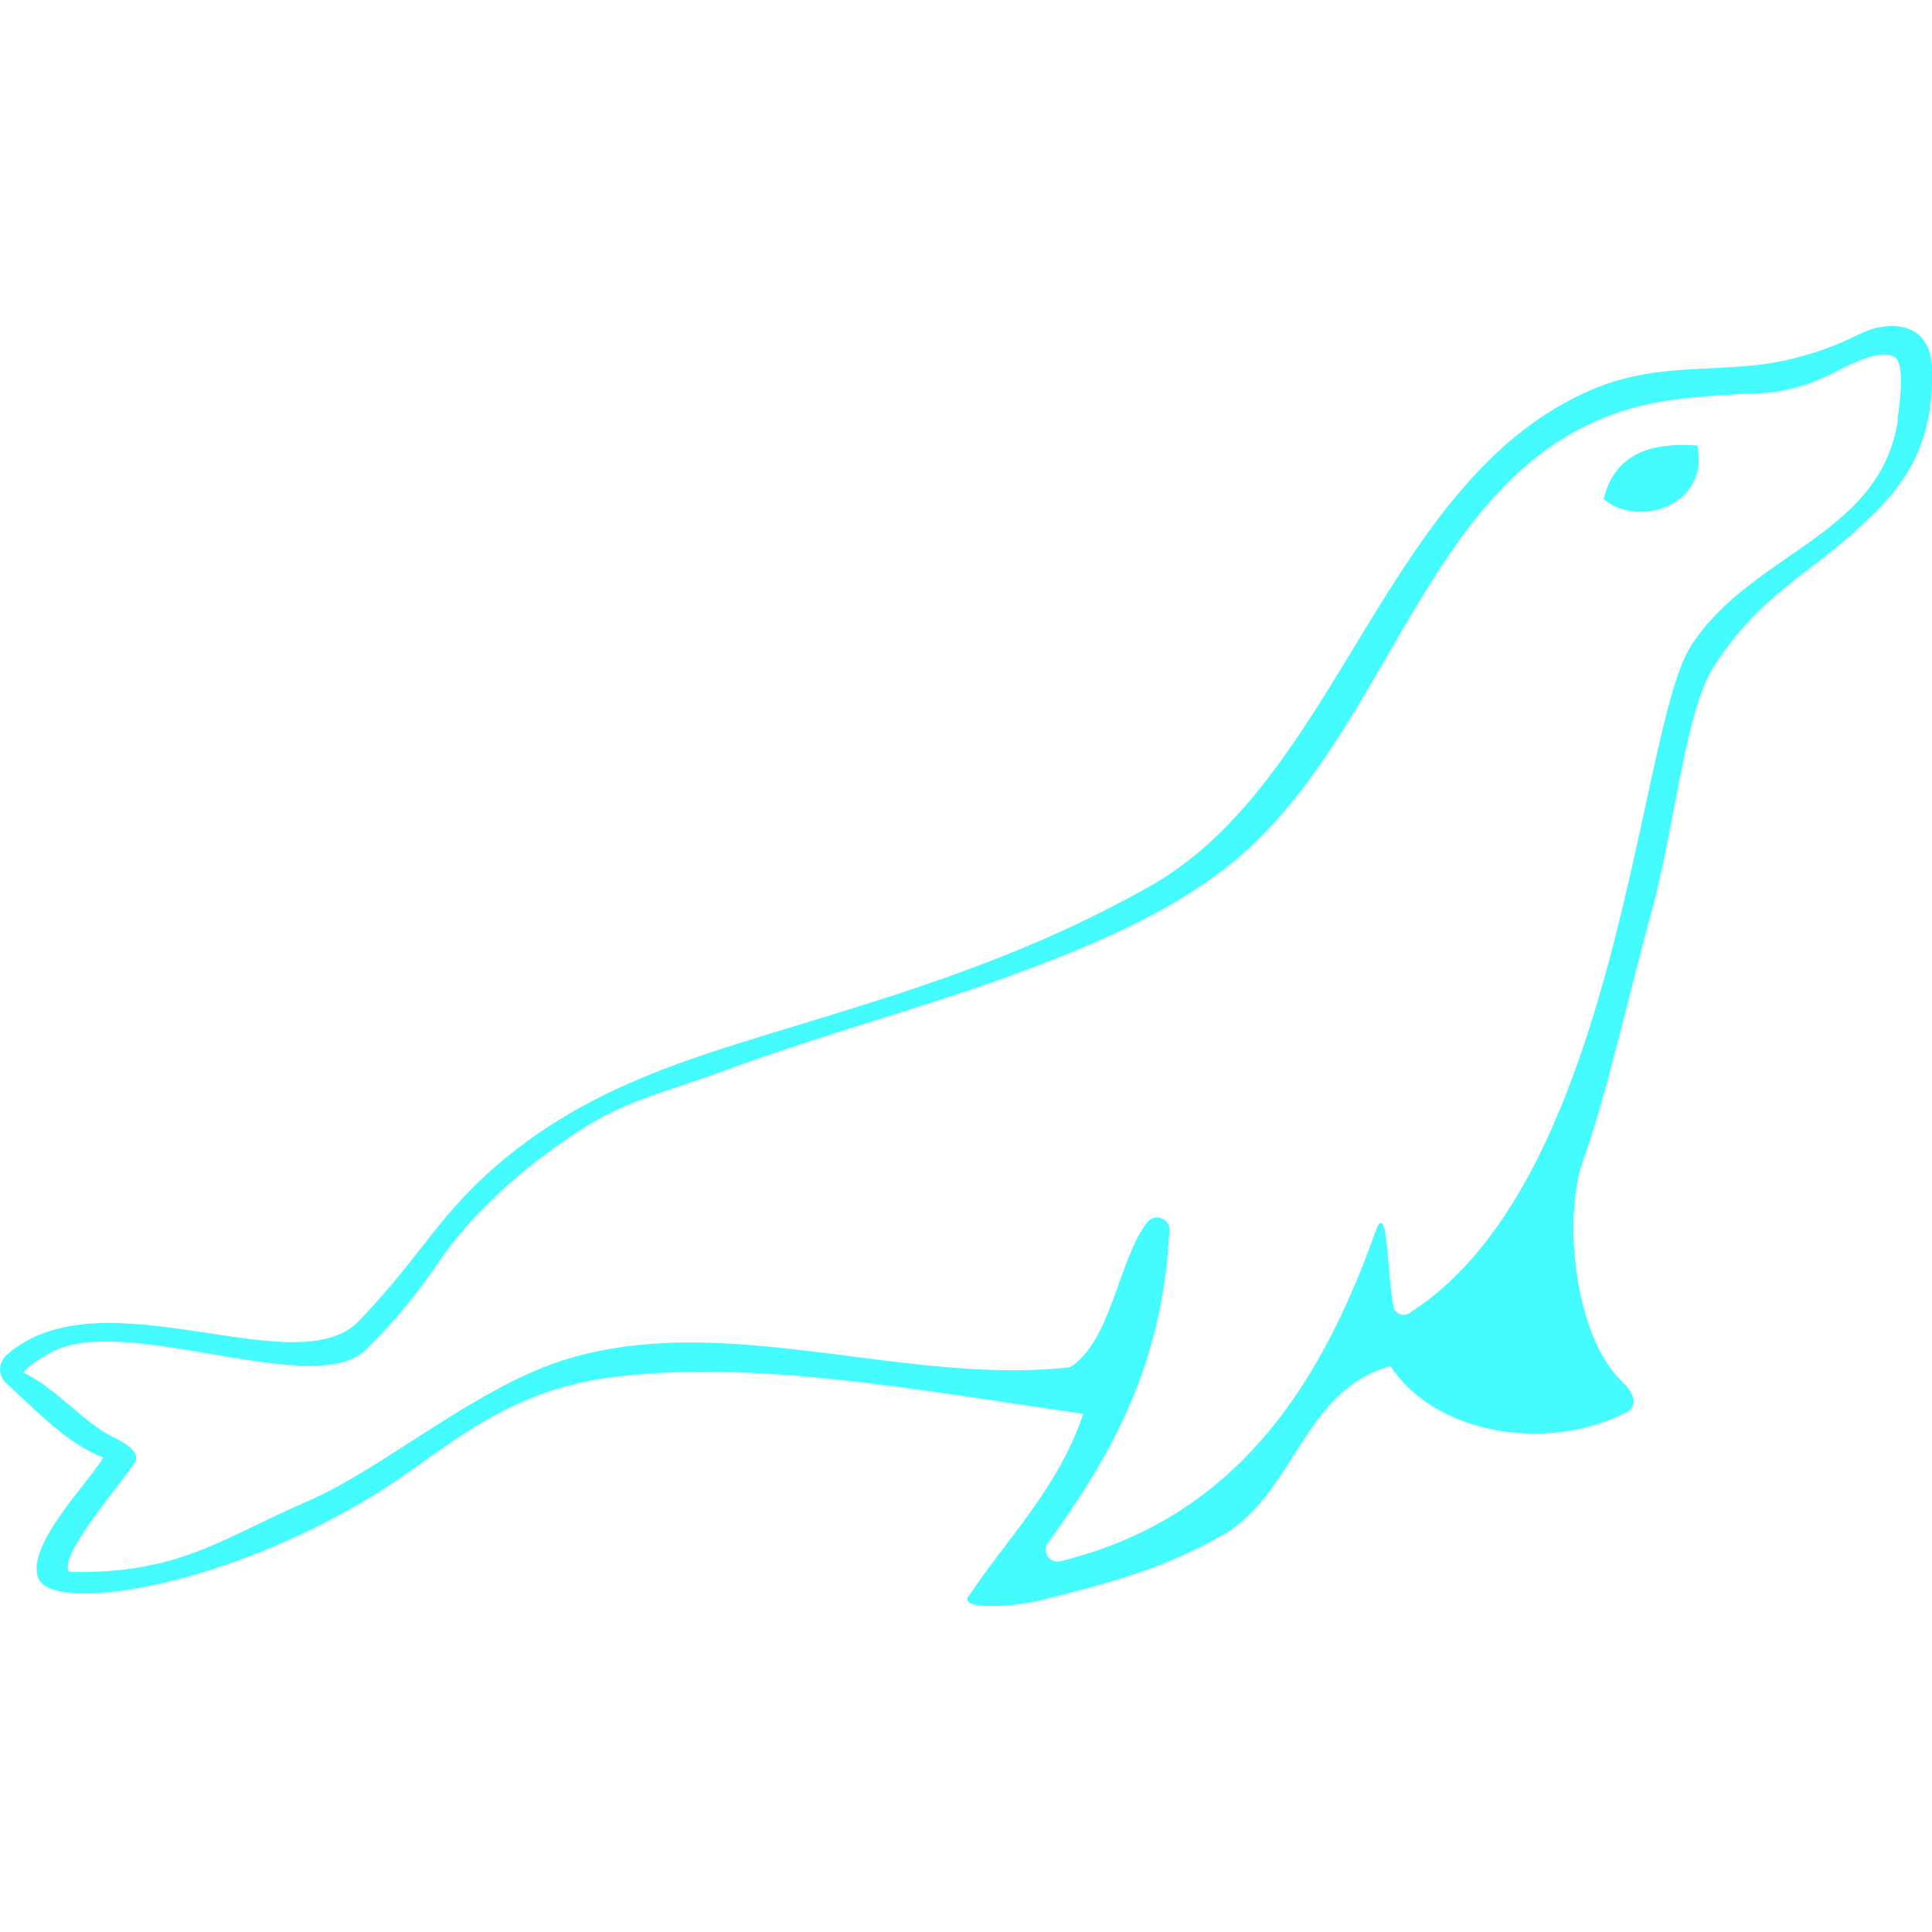
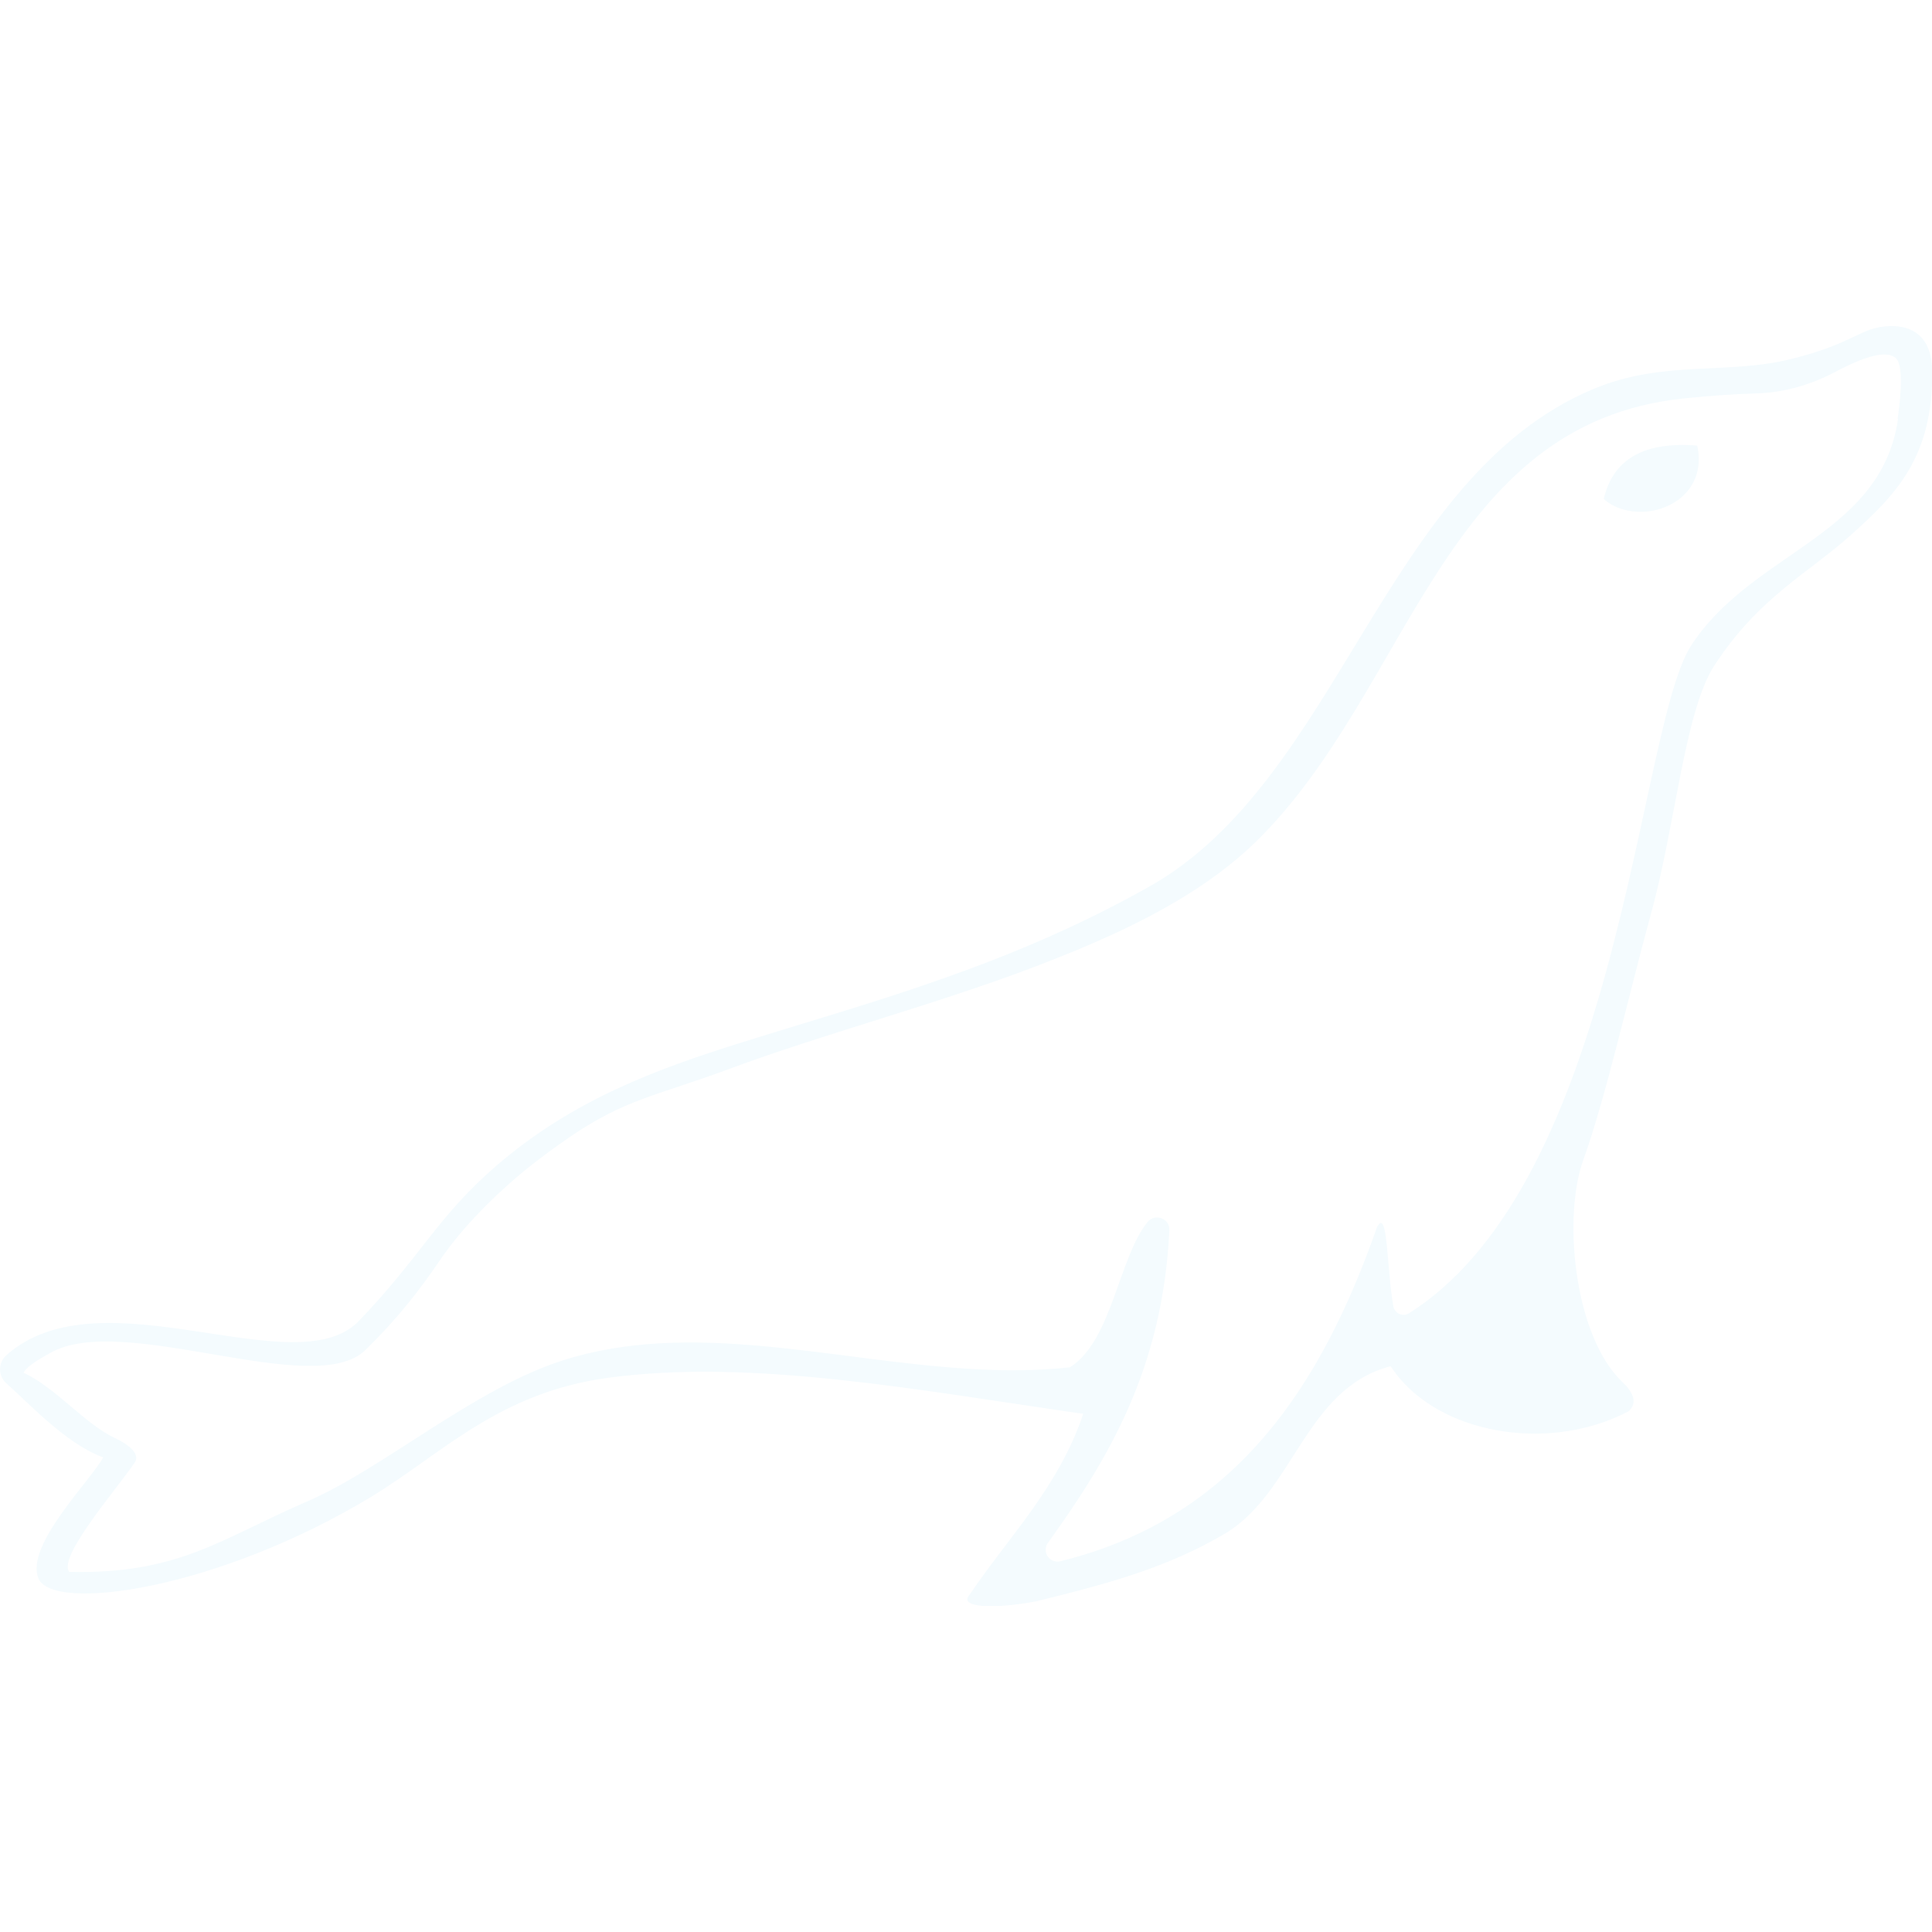
<svg xmlns="http://www.w3.org/2000/svg" xmlns:xlink="http://www.w3.org/1999/xlink" width="64" height="64" viewBox="0 0 45.025 44.217">
  <defs>
    <clipPath id="A">
      <use xlink:href="#B" />
    </clipPath>
    <path id="B" d="M0 0h191.356v57.344H0z" />
  </defs>
-   <path clip-path="url(#A)" d="M75.198 5.328c-1.872.047-2.977.863-3.34 2.42.48.418 1.126.6 1.77.572 1.415-.06 2.817-1.138 2.42-2.965-.298-.025-.582-.035-.85-.027M84.84 0h-.167c-1.335.043-1.542.767-4.425 1.477-2.912.717-5.725.028-8.86 1.344C62.025 6.748 60.03 20.293 51.52 25.1c-6.36 3.593-12.512 5.188-18.28 6.995-3.792 1.188-7.552 2.556-10.988 5.516-2.667 2.3-3.4 4.085-6.177 6.97-2.835 2.933-11.553-2.258-15.8 1.54a.84.84 0 0 0 .014 1.253c.92.805 2.67 2.722 4.336 3.314-.528 1-3.513 3.946-2.904 5.42.64 1.55 8.04.497 14.88-3.633 3.185-1.924 5.723-4.696 10.685-5.357 6.42-.855 13.817.55 21.25 1.62-1.103 3.286-3.315 5.473-5.088 8.1-.55.592 1.103.658 2.986.3 3.4-.838 5.832-1.513 8.4-3 3.143-1.83 3.62-6.52 7.474-7.534 1.864 2.865 6.5 3.83 10.074 2.3.198-.084.392-.177.582-.275.43-.375.178-.813-.086-1.135a6.21 6.21 0 0 1-.362-.364c-2.012-2.162-2.472-7.266-1.58-9.748 1.017-2.824 2.022-7.343 3.046-11.075 1.1-4 1.506-9.063 2.837-11.106 2.002-3.072 4.215-4.127 6.136-5.86s3.68-3.42 3.62-7.384C86.547.734 85.946.03 84.84 0m.204 4.163C84.647 6.897 82.9 8.4 80.836 9.85c-1.8 1.27-3.794 2.493-5.07 4.477-1.305 2.03-2.134 8.985-4.16 15.852-1.68 5.698-4.184 11.335-8.467 14.05-.278.176-.645.015-.704-.3-.3-1.592-.24-4.5-.734-3.56-.62 1.77-1.322 3.458-2.143 5.027-2.52 4.816-6.166 8.505-12.057 9.95a.53.53 0 0 1-.552-.82c2.718-3.77 5.15-7.825 5.447-14.014.025-.534-.646-.778-.983-.364-1.284 1.583-1.6 5.347-3.477 6.506-1.474.16-2.967.16-4.47.07-6.17-.37-12.502-2.226-18.274-.373-3.93 1.262-8.057 4.85-11.386 6.293C9.894 54.33 8.04 55.93 3.1 55.82c-.505-.68 2.062-3.623 2.934-4.893.278-.407-.317-.835-.874-1.1-1.338-.614-2.68-2.28-4.107-2.93.183-.337.83-.674 1.187-.88 3.24-1.88 11.832 2.124 14.14-.143 1.425-1.398 2.385-2.626 3.353-4.05.94-1.38 2.368-2.838 3.847-4.047a31.3 31.3 0 0 1 1.94-1.435c2.52-1.724 3.907-1.852 7.17-3.064 4.152-1.544 9.293-2.898 13.747-4.6 2.752-1.053 5.744-2.35 8.183-4.17.58-.432 1.127-.893 1.634-1.386 6.964-6.8 8.345-18.766 19.2-19.882 1.314-.135 2.248-.192 3.228-.223 1.096-.03 2.18-.3 3.263-.818.334-.146 2.324-1.35 2.996-.768.448.388.115 2.492.086 2.72" transform="matrix(.52012 0 0 .52012 0 7.19564)" fill="#44fbfe" />
+   <path clip-path="url(#A)" d="M75.198 5.328c-1.872.047-2.977.863-3.34 2.42.48.418 1.126.6 1.77.572 1.415-.06 2.817-1.138 2.42-2.965-.298-.025-.582-.035-.85-.027M84.84 0h-.167c-1.335.043-1.542.767-4.425 1.477-2.912.717-5.725.028-8.86 1.344C62.025 6.748 60.03 20.293 51.52 25.1c-6.36 3.593-12.512 5.188-18.28 6.995-3.792 1.188-7.552 2.556-10.988 5.516-2.667 2.3-3.4 4.085-6.177 6.97-2.835 2.933-11.553-2.258-15.8 1.54a.84.84 0 0 0 .014 1.253c.92.805 2.67 2.722 4.336 3.314-.528 1-3.513 3.946-2.904 5.42.64 1.55 8.04.497 14.88-3.633 3.185-1.924 5.723-4.696 10.685-5.357 6.42-.855 13.817.55 21.25 1.62-1.103 3.286-3.315 5.473-5.088 8.1-.55.592 1.103.658 2.986.3 3.4-.838 5.832-1.513 8.4-3 3.143-1.83 3.62-6.52 7.474-7.534 1.864 2.865 6.5 3.83 10.074 2.3.198-.084.392-.177.582-.275.43-.375.178-.813-.086-1.135a6.21 6.21 0 0 1-.362-.364c-2.012-2.162-2.472-7.266-1.58-9.748 1.017-2.824 2.022-7.343 3.046-11.075 1.1-4 1.506-9.063 2.837-11.106 2.002-3.072 4.215-4.127 6.136-5.86s3.68-3.42 3.62-7.384C86.547.734 85.946.03 84.84 0m.204 4.163C84.647 6.897 82.9 8.4 80.836 9.85c-1.8 1.27-3.794 2.493-5.07 4.477-1.305 2.03-2.134 8.985-4.16 15.852-1.68 5.698-4.184 11.335-8.467 14.05-.278.176-.645.015-.704-.3-.3-1.592-.24-4.5-.734-3.56-.62 1.77-1.322 3.458-2.143 5.027-2.52 4.816-6.166 8.505-12.057 9.95a.53.53 0 0 1-.552-.82c2.718-3.77 5.15-7.825 5.447-14.014.025-.534-.646-.778-.983-.364-1.284 1.583-1.6 5.347-3.477 6.506-1.474.16-2.967.16-4.47.07-6.17-.37-12.502-2.226-18.274-.373-3.93 1.262-8.057 4.85-11.386 6.293C9.894 54.33 8.04 55.93 3.1 55.82c-.505-.68 2.062-3.623 2.934-4.893.278-.407-.317-.835-.874-1.1-1.338-.614-2.68-2.28-4.107-2.93.183-.337.83-.674 1.187-.88 3.24-1.88 11.832 2.124 14.14-.143 1.425-1.398 2.385-2.626 3.353-4.05.94-1.38 2.368-2.838 3.847-4.047a31.3 31.3 0 0 1 1.94-1.435c2.52-1.724 3.907-1.852 7.17-3.064 4.152-1.544 9.293-2.898 13.747-4.6 2.752-1.053 5.744-2.35 8.183-4.17.58-.432 1.127-.893 1.634-1.386 6.964-6.8 8.345-18.766 19.2-19.882 1.314-.135 2.248-.192 3.228-.223 1.096-.03 2.18-.3 3.263-.818.334-.146 2.324-1.35 2.996-.768.448.388.115 2.492.086 2.72" transform="matrix(.52012 0 0 .52012 0 7.19564)" fill="#f4fbfe" />
</svg>
